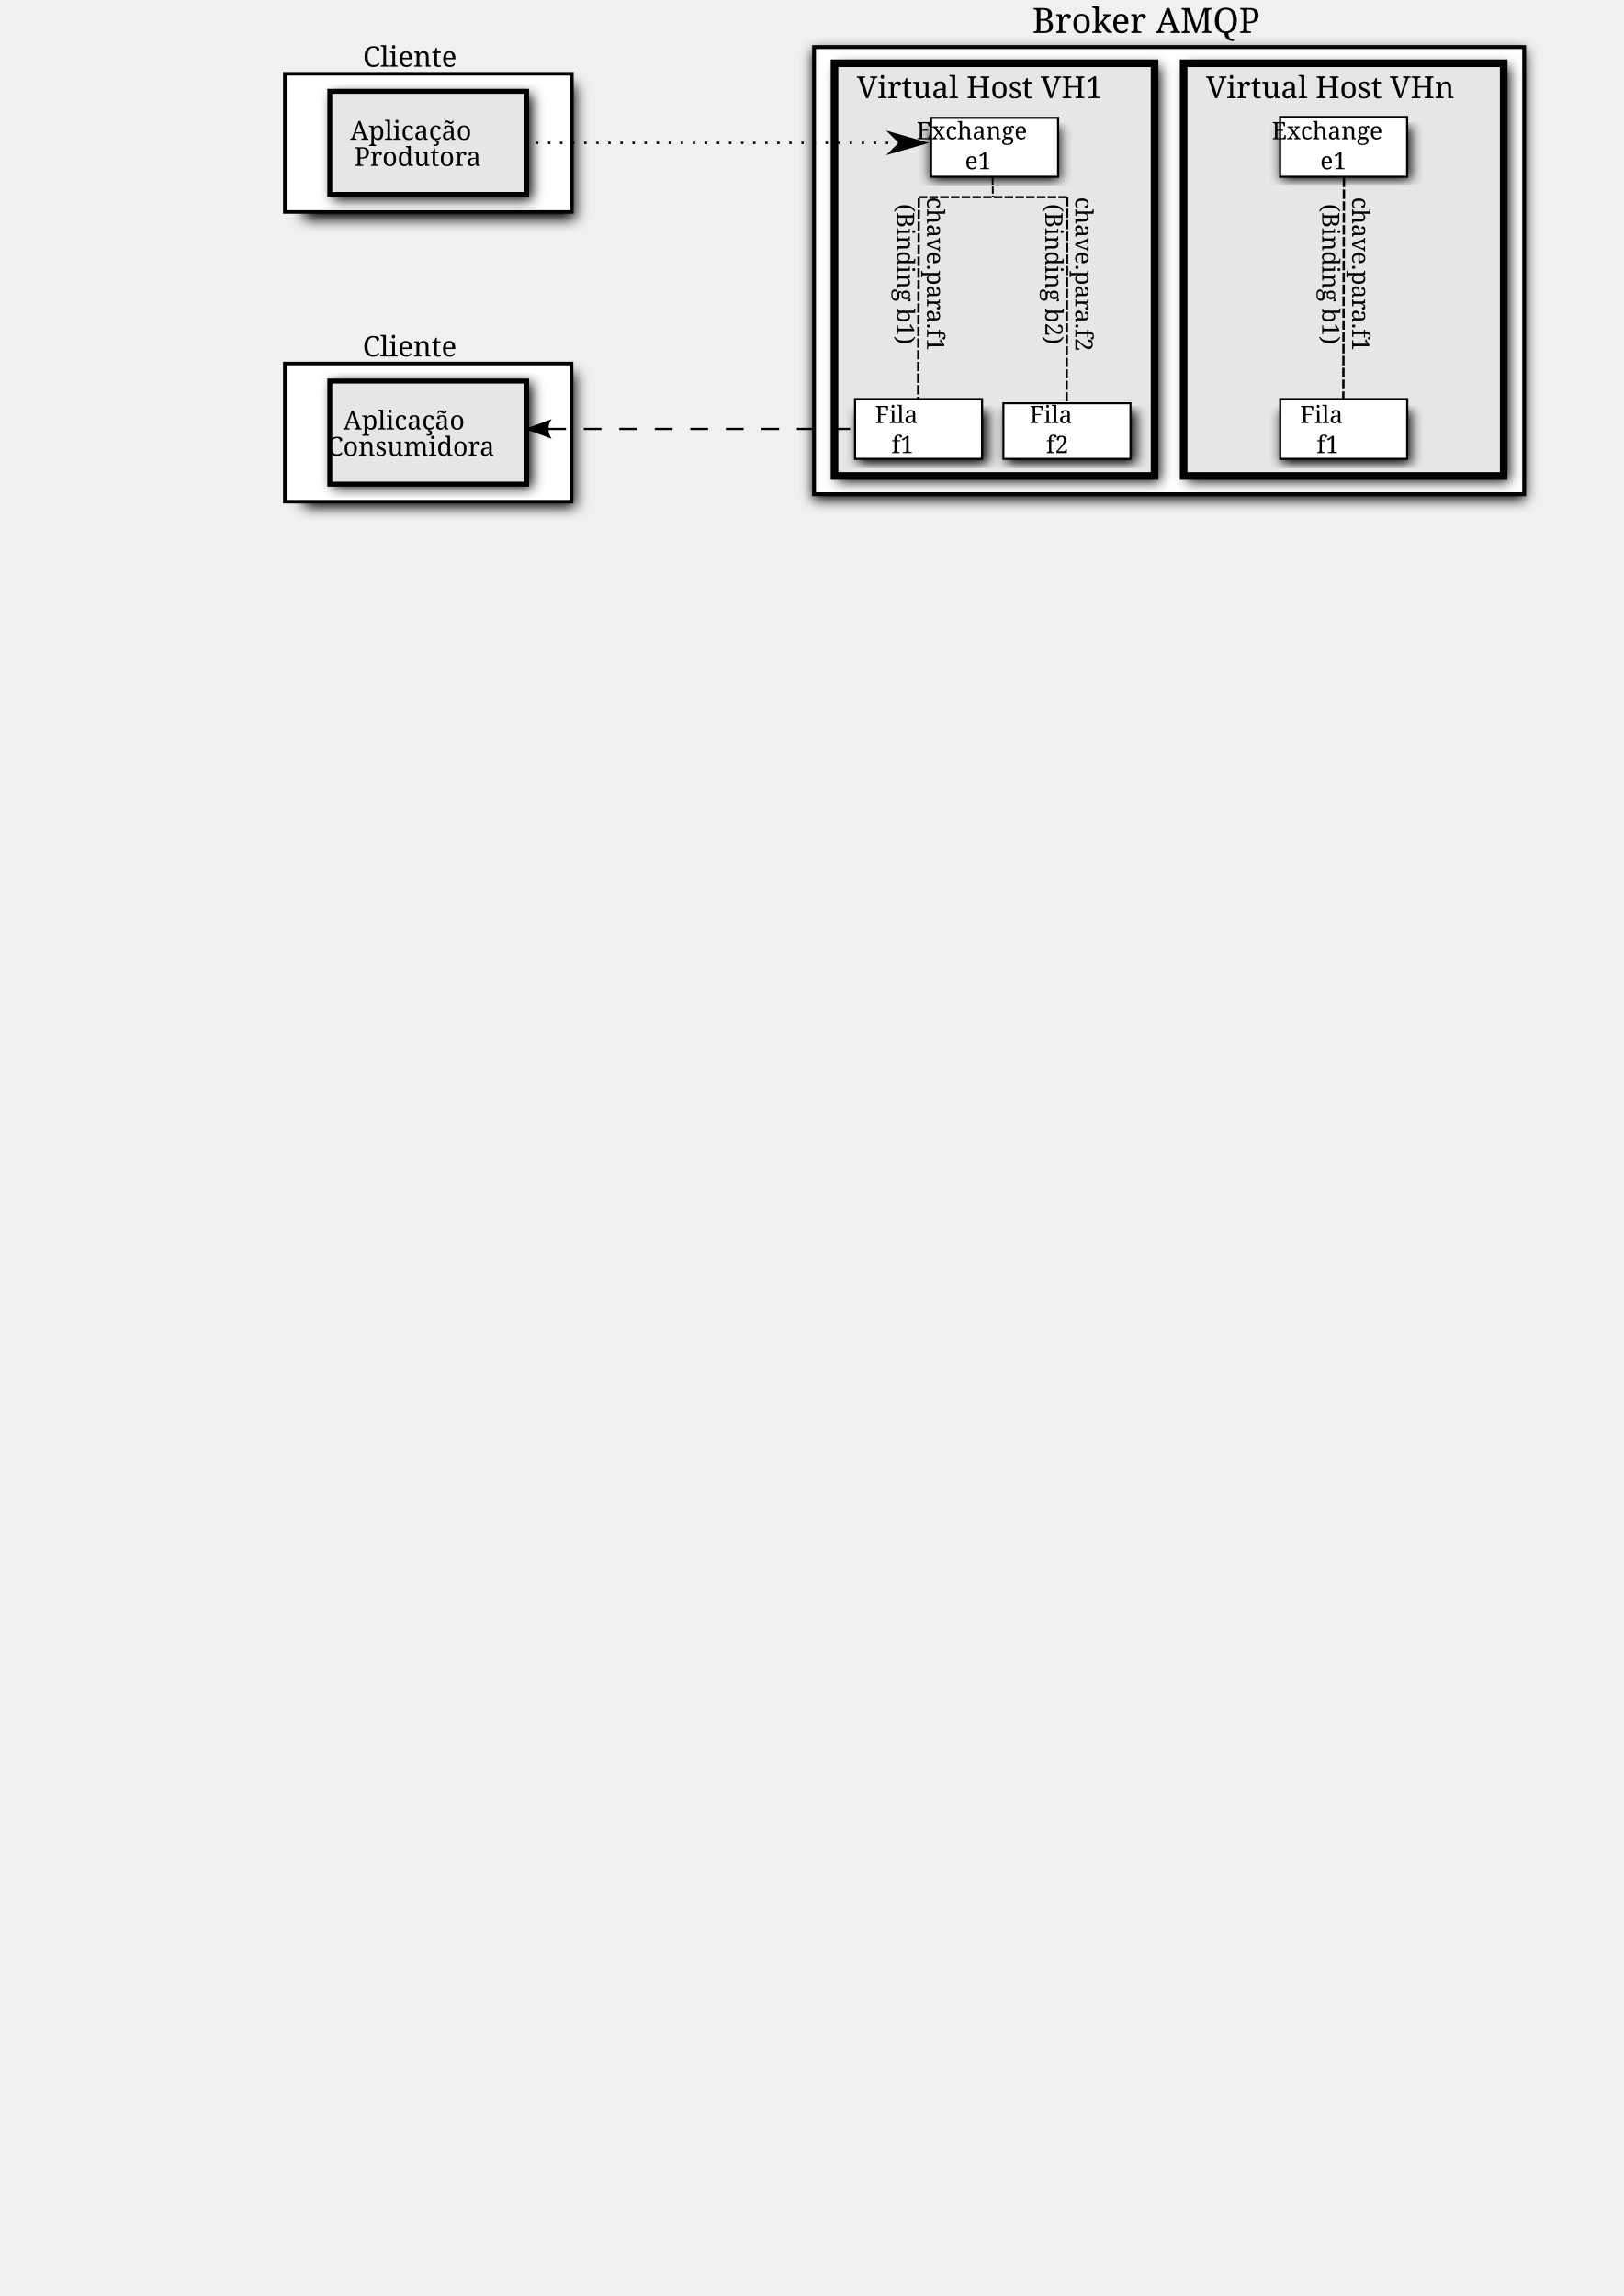
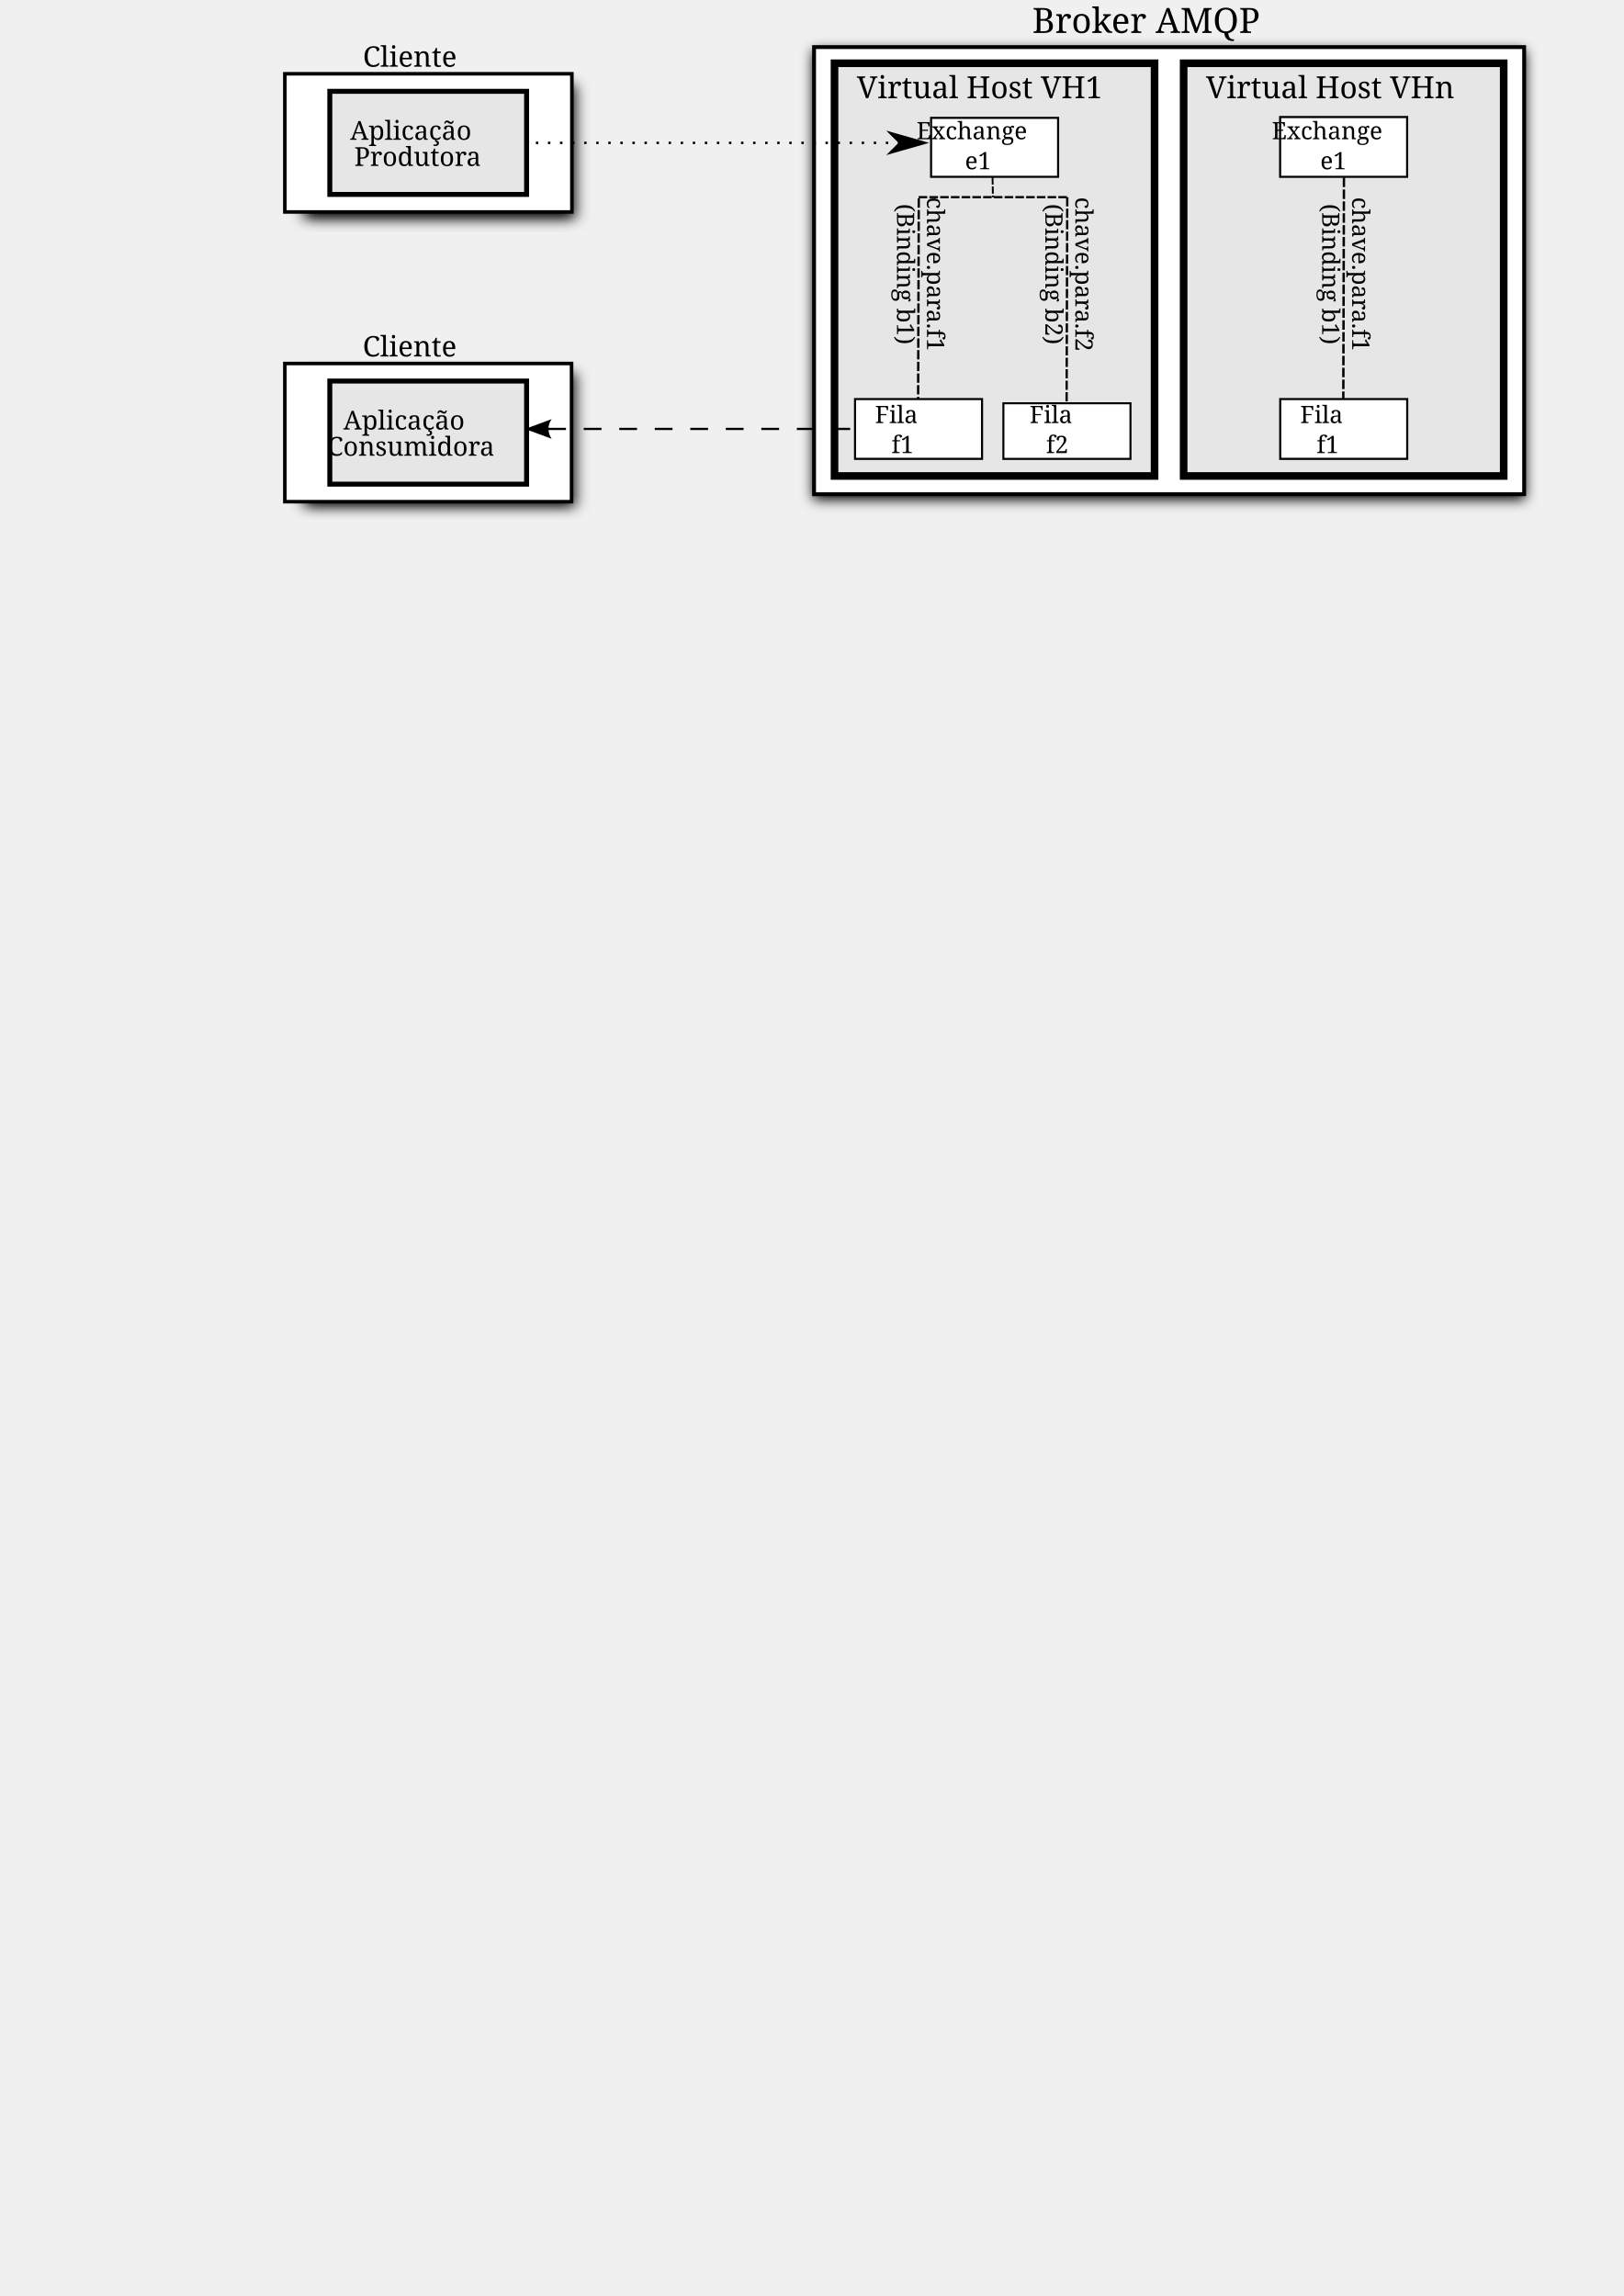
<svg xmlns="http://www.w3.org/2000/svg" id="svg2" height="1052.362" width="744.094" y="0" x="0" version="1.0">
  <defs id="defs3">
    <marker orient="auto" refY="0.0" refX="0.0" id="marker6680" style="overflow:visible;">
      <path id="path5462" style="font-size:12.0;fill-rule:evenodd;stroke-width:0.625;stroke-linejoin:round;" d="M 8.719,4.034 L -2.207,0.016 L 8.719,-4.002 C 6.973,-1.63 6.983,1.616 8.719,4.034 z " transform="scale(1.1) rotate(180) translate(1,0)" />
    </marker>
    <marker orient="auto" refY="0.0" refX="0.0" id="marker5645" style="overflow:visible">
      <path id="path5386" d="M 0.0,0.0 L 5.0,-5.0 L -12.5,0.0 L 5.0,5.0 L 0.0,0.0 z " style="fill-rule:evenodd;stroke:#000000;stroke-width:1.0pt;marker-start:none" transform="scale(0.8) translate(12.5,0)" />
    </marker>
    <marker style="overflow:visible" id="Arrow1Mstart" refX="0.0" refY="0.0" orient="auto">
      <path transform="scale(0.4)" style="fill-rule:evenodd;stroke:#000000;stroke-width:1.0pt;marker-start:none" d="M 0.0,0.0 L 5.0,-5.0 L -12.5,0.0 L 5.0,5.0 L 0.0,0.0 z " id="path11238" />
    </marker>
    <marker id="Arrow2Mend" style="overflow:visible" orient="auto" refY="0" refX="0">
      <path id="path10781" style="font-size:12;fill-rule:evenodd;stroke-width:0.625;stroke-linejoin:round" transform="matrix(-0.6,0,0,-0.6,3,0)" d="M 8.719,4.034 L -2.207,0.016 L 8.719,-4.002 C 6.973,-1.63 6.983,1.616 8.719,4.034 z " />
    </marker>
    <marker id="Arrow1Lstart" style="overflow:visible" orient="auto" refY="0" refX="0">
      <path id="path3718" style="fill-rule:evenodd;stroke:#000000;stroke-width:1pt;marker-start:none" transform="scale(0.8,0.8)" d="M 0,0 L 5,-5 L -12.5,0 L 5,5 L 0,0 z " />
    </marker>
    <marker id="Arrow2Lend" style="overflow:visible" orient="auto" refY="0" refX="0">
      <path id="path3710" style="font-size:12;fill-rule:evenodd;stroke-width:0.625;stroke-linejoin:round" transform="matrix(-1.1,0,0,-1.1,5.5,0)" d="M 8.719,4.034 L -2.207,0.016 L 8.719,-4.002 C 6.973,-1.63 6.983,1.616 8.719,4.034 z " />
    </marker>
    <marker id="marker1531" style="overflow:visible" orient="auto" refY="0" refX="0">
      <path id="path1533" style="font-size:12;fill-rule:evenodd;stroke-width:0.625;stroke-linejoin:round" transform="matrix(-1.1,0,0,-1.1,5.5,0)" d="M 8.719,4.034 L -2.207,0.016 L 8.719,-4.002 C 6.973,-1.63 6.983,1.616 8.719,4.034 z " />
    </marker>
    <marker id="marker1527" style="overflow:visible" orient="auto" refY="0" refX="0">
      <path id="path1529" style="fill-rule:evenodd;stroke:#000000;stroke-width:1pt;marker-start:none" transform="scale(0.8,0.8)" d="M 0,0 L 5,-5 L -12.5,0 L 5,5 L 0,0 z " />
    </marker>
    <marker id="marker1523" style="overflow:visible" orient="auto" refY="0" refX="0">
      <path id="path1525" style="font-size:12;fill-rule:evenodd;stroke-width:0.625;stroke-linejoin:round" transform="matrix(-0.6,0,0,-0.6,3,0)" d="M 8.719,4.034 L -2.207,0.016 L 8.719,-4.002 C 6.973,-1.63 6.983,1.616 8.719,4.034 z " />
    </marker>
    <filter id="filter4096" color-interpolation-filters="sRGB">
      <feGaussianBlur id="feGaussianBlur4098" stdDeviation="3" />
    </filter>
    <filter id="filter4102" color-interpolation-filters="sRGB">
      <feGaussianBlur id="feGaussianBlur4104" stdDeviation="3" />
    </filter>
    <filter id="filter4110" color-interpolation-filters="sRGB">
      <feGaussianBlur id="feGaussianBlur4112" stdDeviation="3" />
    </filter>
    <filter id="filter4150" color-interpolation-filters="sRGB">
      <feGaussianBlur id="feGaussianBlur4152" stdDeviation="3" />
    </filter>
    <filter id="filter5212" color-interpolation-filters="sRGB">
      <feGaussianBlur id="feGaussianBlur5214" stdDeviation="3" />
    </filter>
  </defs>
  <rect width="325.411" height="204.94" rx="0" ry="0" x="373.06" y="23.581" style="fill:#000000;fill-opacity:1;stroke:#000000;stroke-width:1;stroke-miterlimit:4;stroke-opacity:1;stroke-dasharray:none;filter:url(#filter4096)" id="rect4094" />
  <rect id="rect2069" style="fill:#ffffff;stroke:#000000;stroke-width:1.768;stroke-miterlimit:4;stroke-opacity:1;stroke-dasharray:none;fill-opacity:1" y="21.581" x="373.06" ry="0" rx="0" height="204.94" width="325.411" />
-   <rect id="rect4106" style="fill:#000000;fill-opacity:1;fill-rule:evenodd;stroke:#000000;stroke-width:1;stroke-linecap:butt;stroke-linejoin:miter;stroke-miterlimit:4;stroke-opacity:1;stroke-dasharray:none;filter:url(#filter4102)" y="30.993" x="544.432" ry="0" rx="0" height="189.172" width="146.667" />
-   <rect width="146.667" height="189.172" rx="0" ry="0" x="384.432" y="30.993" style="fill:#000000;fill-opacity:1;fill-rule:evenodd;stroke:#000000;stroke-width:1;stroke-linecap:butt;stroke-linejoin:miter;stroke-miterlimit:4;stroke-opacity:1;stroke-dasharray:none;filter:url(#filter4102)" id="rect4100" />
  <text xml:space="preserve" id="text1337" style="font-size:10;font-style:normal;font-variant:normal;font-weight:normal;font-stretch:normal;fill:#000000;fill-opacity:1;stroke:none;stroke-width:1px;stroke-linecap:butt;stroke-linejoin:miter;stroke-opacity:1;font-family:Bitstream Vera Sans;text-anchor:middle;writing-mode:lr-tb" y="166.997" x="450.42">
    <tspan style="font-family:Bitstream Vera Sans" id="tspan1339" y="166.997" x="450.42" />
    <tspan y="176.997" x="450.42" id="tspan1341" />
  </text>
  <text xml:space="preserve" id="text8515" style="font-size:16px;font-style:normal;font-variant:normal;font-weight:normal;font-stretch:normal;line-height:100%;writing-mode:lr-tb;text-anchor:middle;fill:#000000;fill-opacity:1;stroke:none;font-family:Serif;-inkscape-font-specification:Serif" y="15.103" x="535.617">
    <tspan style="font-size:16px;font-style:normal;font-variant:normal;font-weight:normal;font-stretch:normal;font-family:Serif;-inkscape-font-specification:Serif" id="tspan8517" y="15.103" x="535.617">Broker AMQP</tspan>
    <tspan y="31.103" x="535.617" id="tspan8519" />
  </text>
  <g id="g4257" transform="matrix(1.137301,0,0,0.9563089,-39.57943,5.180463)">
    <rect id="rect4148" style="fill:#000000;fill-opacity:1;stroke:#000000;stroke-width:1;stroke-linecap:butt;stroke-linejoin:miter;stroke-miterlimit:4;stroke-opacity:1;stroke-dasharray:none;stroke-dashoffset:0;filter:url(#filter4150)" y="-334" x="-114.362" ry="0" rx="0" height="108.201" width="63.478" transform="matrix(0,-1,-1,0,-68,-15.14445)" />
  </g>
  <rect id="rect7095" style="fill:#ffffff;fill-opacity:1;stroke:#000000;stroke-width:1.632;stroke-linecap:butt;stroke-linejoin:miter;stroke-miterlimit:4;stroke-opacity:1;stroke-dashoffset:0" y="-262.078" x="-97.143" ry="0" rx="0" height="131.538" width="63.327" transform="matrix(0,-1,-1,0,0,0)" />
  <text xml:space="preserve" id="text7097" style="font-size:13px;font-style:normal;font-variant:normal;font-weight:normal;font-stretch:normal;line-height:100%;writing-mode:lr-tb;text-anchor:middle;fill:#000000;fill-opacity:1;stroke:none;font-family:Serif;-inkscape-font-specification:Serif" y="30.574" x="196.268">
    <tspan style="font-size:13px;font-style:normal;font-variant:normal;font-weight:normal;font-stretch:normal;font-family:Serif;-inkscape-font-specification:Serif" id="tspan7099" y="30.574" x="196.268">Cliente</tspan>
    <tspan y="43.574" x="196.268" id="tspan7101" />
  </text>
-   <rect transform="matrix(0,-1,-1,0,0,-2)" width="47.243" height="90.177" rx="0" ry="0" x="-93.1" y="-243.321" style="fill:#000000;fill-opacity:1;fill-rule:evenodd;stroke:#000000;stroke-width:1;stroke-linecap:butt;stroke-linejoin:miter;stroke-miterlimit:4;stroke-opacity:1;stroke-dasharray:none;stroke-dashoffset:0;filter:url(#filter5212)" id="rect5210" />
  <rect id="rect7920" style="fill:#e6e6e6;fill-opacity:1;fill-rule:evenodd;stroke:#000000;stroke-width:2.272;stroke-linecap:butt;stroke-linejoin:miter;stroke-miterlimit:4;stroke-opacity:1;stroke-dashoffset:0" y="-241.321" x="-89.1" ry="0" rx="0" height="90.177" width="47.243" transform="matrix(0,-1,-1,0,0,0)" />
  <text xml:space="preserve" style="font-size:12px;font-style:normal;font-variant:normal;font-weight:normal;font-stretch:normal;line-height:100%;writing-mode:lr-tb;text-anchor:middle;fill:#000000;fill-opacity:1;stroke:none;font-family:Serif;-inkscape-font-specification:Serif" x="196.068" y="64.055" id="text7922">
    <tspan id="tspan7924" x="196.068" y="64.055" style="font-size:12px;font-style:normal;font-variant:normal;font-weight:normal;font-stretch:normal;font-family:Serif;-inkscape-font-specification:Serif">Aplicação</tspan>
    <tspan id="tspan7926" x="196.068" y="76.055" style="font-size:12px;font-style:normal;font-variant:normal;font-weight:normal;font-stretch:normal;font-family:Serif;-inkscape-font-specification:Serif">Produtora</tspan>
  </text>
  <rect id="rect1335" style="fill:#e6e6e6;fill-opacity:1;fill-rule:evenodd;stroke:#000000;stroke-width:3.49;stroke-linecap:butt;stroke-linejoin:miter;stroke-miterlimit:4;stroke-opacity:1;stroke-dasharray:none" y="28.993" x="382.432" ry="0" rx="0" height="189.172" width="146.667" />
-   <rect id="rect3119" style="fill:#000000;fill-opacity:1;stroke:#000000;stroke-width:0.963;stroke-linecap:butt;stroke-linejoin:miter;stroke-miterlimit:4;stroke-opacity:1;stroke-dashoffset:0;filter:url(#filter4110)" y="-452" x="-83.051" ry="0" rx="0" height="58.201" width="27.412" transform="matrix(0,-0.8581868,-1.000971,0,32.69493,11.06621)" />
  <text xml:space="preserve" style="font-size:14px;font-style:normal;font-variant:normal;font-weight:normal;font-stretch:normal;fill:#000000;fill-opacity:1;stroke:none;font-family:Serif;-inkscape-font-specification:Serif" x="392.662" y="45.018" id="text1342">
    <tspan id="tspan1344" x="392.662" y="45.018">Virtual Host VH1</tspan>
  </text>
  <g id="g3121" transform="translate(2.890502,0)">
    <rect id="rect3008" style="fill:#ffffff;fill-opacity:1;stroke:#000000;stroke-width:0.957;stroke-linecap:butt;stroke-linejoin:miter;stroke-miterlimit:4;stroke-opacity:1;stroke-dashoffset:0" y="-482.003" x="-81.054" ry="0" rx="0" height="58.207" width="27.043" transform="matrix(0,-1,-1,0,0,0)" />
    <text id="text3188" y="63.827" x="452.5" style="font-size:11px;font-style:normal;font-variant:normal;font-weight:normal;font-stretch:normal;text-align:center;text-anchor:middle;fill:#000000;fill-opacity:1;stroke:none;font-family:Serif;-inkscape-font-specification:Serif" xml:space="preserve">
      <tspan style="font-size:11px;font-style:normal;font-variant:normal;font-weight:normal;font-stretch:normal;text-align:center;text-anchor:middle;font-family:Serif;-inkscape-font-specification:Serif" y="63.827" x="452.5" id="tspan3190">Exchange</tspan>
      <tspan id="tspan3867" style="font-size:11px;font-style:normal;font-variant:normal;font-weight:normal;font-stretch:normal;text-align:center;text-anchor:middle;font-family:Serif;-inkscape-font-specification:Serif" y="77.577" x="452.5">e1</tspan>
    </text>
  </g>
  <path style="fill:none;stroke:#000000;stroke-width:1.07;stroke-linecap:butt;stroke-linejoin:miter;stroke-miterlimit:4;stroke-opacity:1;stroke-dasharray:4.281, 1.07;stroke-dashoffset:0;marker-start:none;marker-end:none" d="m 421.056,90.897 -0.312,91.93" id="path4061" />
  <text xml:space="preserve" style="font-size:11px;font-style:normal;font-variant:normal;font-weight:normal;font-stretch:normal;text-align:center;text-anchor:middle;fill:#000000;fill-opacity:1;stroke:none;font-family:Serif;-inkscape-font-specification:Serif" x="132.825" y="-424.818" id="text4657" transform="matrix(0,1,-1,0,0,0)">
    <tspan id="tspan4659" x="132.825" y="-424.818" style="font-size:11px;font-style:normal;font-variant:normal;font-weight:normal;font-stretch:normal;text-align:center;text-anchor:middle;font-family:Serif;-inkscape-font-specification:Serif">chave.para.f1</tspan>
    <tspan x="132.825" y="-411.068" style="font-size:11px;font-style:normal;font-variant:normal;font-weight:normal;font-stretch:normal;text-align:center;text-anchor:middle;font-family:Serif;-inkscape-font-specification:Serif" id="tspan3875">(Binding b1)</tspan>
    <tspan x="132.825" y="-397.318" style="font-size:11px;font-style:normal;font-variant:normal;font-weight:normal;font-stretch:normal;text-align:center;text-anchor:middle;font-family:Serif;-inkscape-font-specification:Serif" id="tspan3873" />
    <tspan x="132.825" y="-383.568" style="font-size:11px;font-style:normal;font-variant:normal;font-weight:normal;font-stretch:normal;text-align:center;text-anchor:middle;font-family:Serif;-inkscape-font-specification:Serif" id="tspan3871" />
  </text>
-   <rect id="rect3129" style="fill:#000000;fill-opacity:1;stroke:#000000;stroke-width:0.963;stroke-linecap:butt;stroke-linejoin:miter;stroke-miterlimit:4;stroke-opacity:1;stroke-dashoffset:0;filter:url(#filter4110)" y="-452" x="-83.051" ry="0" rx="0" height="58.201" width="27.412" transform="matrix(0,-0.8581868,-1.000971,0,-0.41063,140.834)" />
-   <g id="g3877" transform="translate(4.8875809e-6,0)">
+   <g id="g3877" transform="translate(4.9e-6,0)">
    <rect transform="matrix(0,-1,-1,0,0,0)" width="27.413" height="58.201" rx="0" ry="0" x="-210.319" y="-450.043" style="fill:#ffffff;fill-opacity:1;stroke:#000000;stroke-width:0.963;stroke-linecap:butt;stroke-linejoin:miter;stroke-miterlimit:4;stroke-opacity:1;stroke-dashoffset:0" id="rect3006" />
    <text id="text4046" y="193.916" x="420.793" style="font-size:11px;font-style:normal;font-variant:normal;font-weight:normal;font-stretch:normal;fill:#000000;fill-opacity:1;stroke:none;font-family:Serif;-inkscape-font-specification:Serif" xml:space="preserve">
      <tspan style="font-size:11px;font-style:normal;font-variant:normal;font-weight:normal;font-stretch:normal;text-align:center;text-anchor:middle;font-family:Serif;-inkscape-font-specification:Serif" id="tspan4050" y="193.916" x="420.793">Fila</tspan>
      <tspan id="tspan3869" style="font-size:11px;font-style:normal;font-variant:normal;font-weight:normal;font-stretch:normal;text-align:center;text-anchor:middle;font-family:Serif;-inkscape-font-specification:Serif" y="207.666" x="420.793">f1</tspan>
    </text>
  </g>
-   <rect transform="matrix(0,-0.8581868,-1.000971,0,67.58937,140.834)" width="27.412" height="58.201" rx="0" ry="0" x="-83.051" y="-452" style="fill:#000000;fill-opacity:1;stroke:#000000;stroke-width:0.963;stroke-linecap:butt;stroke-linejoin:miter;stroke-miterlimit:4;stroke-opacity:1;stroke-dashoffset:0;filter:url(#filter4110)" id="rect3127" />
  <rect transform="matrix(0,-1,-1,0,0,0)" width="25.506" height="58.237" rx="0" ry="0" x="-210.335" y="-518.061" style="fill:#ffffff;fill-opacity:1;stroke:#000000;stroke-width:0.93;stroke-linecap:butt;stroke-linejoin:miter;stroke-miterlimit:4;stroke-opacity:1;stroke-dashoffset:0" id="rect3885" />
  <text id="text3887" y="193.916" x="488.793" style="font-size:11px;font-style:normal;font-variant:normal;font-weight:normal;font-stretch:normal;fill:#000000;fill-opacity:1;stroke:none;font-family:Serif;-inkscape-font-specification:Serif" xml:space="preserve">
    <tspan style="font-size:11px;font-style:normal;font-variant:normal;font-weight:normal;font-stretch:normal;text-align:center;text-anchor:middle;font-family:Serif;-inkscape-font-specification:Serif" id="tspan3889" y="193.916" x="488.793">Fila</tspan>
    <tspan id="tspan3891" style="font-size:11px;font-style:normal;font-variant:normal;font-weight:normal;font-stretch:normal;text-align:center;text-anchor:middle;font-family:Serif;-inkscape-font-specification:Serif" y="207.666" x="488.793">f2</tspan>
  </text>
  <path id="path3897" d="m 489.09,90.387 -0.294,94.359" style="fill:none;stroke:#000000;stroke-width:1.051;stroke-linecap:butt;stroke-linejoin:miter;stroke-miterlimit:4;stroke-opacity:1;stroke-dasharray:4.205, 1.051;stroke-dashoffset:0;marker-start:none;marker-end:none" />
  <path style="fill:none;stroke:#000000;stroke-width:0.985;stroke-linecap:butt;stroke-linejoin:miter;stroke-miterlimit:4;stroke-opacity:1;stroke-dasharray:3.94, 0.985;stroke-dashoffset:0" d="m 420.984,90.362 c 67.913,0 67.913,0 67.913,0 l 0,0 0,0 0,0" id="path3901" />
  <text transform="matrix(0,1,-1,0,0,0)" id="text3903" y="-492.818" x="132.825" style="font-size:11px;font-style:normal;font-variant:normal;font-weight:normal;font-stretch:normal;text-align:center;text-anchor:middle;fill:#000000;fill-opacity:1;stroke:none;font-family:Serif;-inkscape-font-specification:Serif" xml:space="preserve">
    <tspan style="font-size:11px;font-style:normal;font-variant:normal;font-weight:normal;font-stretch:normal;text-align:center;text-anchor:middle;font-family:Serif;-inkscape-font-specification:Serif" y="-492.818" x="132.825" id="tspan3905">chave.para.f2</tspan>
    <tspan id="tspan3907" style="font-size:11px;font-style:normal;font-variant:normal;font-weight:normal;font-stretch:normal;text-align:center;text-anchor:middle;font-family:Serif;-inkscape-font-specification:Serif" y="-479.068" x="132.825">(Binding b2)</tspan>
    <tspan id="tspan3909" style="font-size:11px;font-style:normal;font-variant:normal;font-weight:normal;font-stretch:normal;text-align:center;text-anchor:middle;font-family:Serif;-inkscape-font-specification:Serif" y="-465.318" x="132.825" />
    <tspan id="tspan3911" style="font-size:11px;font-style:normal;font-variant:normal;font-weight:normal;font-stretch:normal;text-align:center;text-anchor:middle;font-family:Serif;-inkscape-font-specification:Serif" y="-451.568" x="132.825" />
  </text>
  <rect width="146.667" height="189.172" rx="0" ry="0" x="542.432" y="28.993" style="fill:#e6e6e6;fill-opacity:1;fill-rule:evenodd;stroke:#000000;stroke-width:3.49;stroke-linecap:butt;stroke-linejoin:miter;stroke-miterlimit:4;stroke-opacity:1;stroke-dasharray:none" id="rect3946" />
  <text id="text3950" y="45.018" x="552.662" style="font-size:14px;font-style:normal;font-variant:normal;font-weight:normal;font-stretch:normal;fill:#000000;fill-opacity:1;stroke:none;font-family:Serif;-inkscape-font-specification:Serif" xml:space="preserve">
    <tspan y="45.018" x="552.662" id="tspan3952">Virtual Host VHn</tspan>
  </text>
-   <rect transform="matrix(0,-0.8581868,-1.000971,0,193.5894,10.83398)" width="27.412" height="58.201" rx="0" ry="0" x="-83.051" y="-452" style="fill:#000000;fill-opacity:1;stroke:#000000;stroke-width:0.963;stroke-linecap:butt;stroke-linejoin:miter;stroke-miterlimit:4;stroke-opacity:1;stroke-dashoffset:0;filter:url(#filter4110)" id="rect3117" />
  <rect id="rect3948" style="fill:#ffffff;fill-opacity:1;stroke:#000000;stroke-width:0.963;stroke-linecap:butt;stroke-linejoin:miter;stroke-miterlimit:4;stroke-opacity:1;stroke-dashoffset:0" y="-644.845" x="-81.051" ry="0" rx="0" height="58.201" width="27.412" transform="matrix(0,-1,-1,0,0,0)" />
  <text id="text3954" y="63.827" x="615.345" style="font-size:11px;font-style:normal;font-variant:normal;font-weight:normal;font-stretch:normal;text-align:center;text-anchor:middle;fill:#000000;fill-opacity:1;stroke:none;font-family:Serif;-inkscape-font-specification:Serif" xml:space="preserve">
    <tspan style="font-size:11px;font-style:normal;font-variant:normal;font-weight:normal;font-stretch:normal;text-align:center;text-anchor:middle;font-family:Serif;-inkscape-font-specification:Serif" y="63.827" x="615.345" id="tspan3956">Exchange</tspan>
    <tspan id="tspan3958" style="font-size:11px;font-style:normal;font-variant:normal;font-weight:normal;font-stretch:normal;text-align:center;text-anchor:middle;font-family:Serif;-inkscape-font-specification:Serif" y="77.577" x="615.345">e1</tspan>
  </text>
  <path id="path3960" d="M 615.891,81.407 615.598,182.817" style="fill:none;stroke:#000000;stroke-width:1.089;stroke-linecap:butt;stroke-linejoin:miter;stroke-miterlimit:4;stroke-opacity:1;stroke-dasharray:4.357, 1.089;stroke-dashoffset:0;marker-start:none;marker-end:none" />
  <text transform="matrix(0,1,-1,0,0,0)" id="text3962" y="-619.662" x="132.825" style="font-size:11px;font-style:normal;font-variant:normal;font-weight:normal;font-stretch:normal;text-align:center;text-anchor:middle;fill:#000000;fill-opacity:1;stroke:none;font-family:Serif;-inkscape-font-specification:Serif" xml:space="preserve">
    <tspan style="font-size:11px;font-style:normal;font-variant:normal;font-weight:normal;font-stretch:normal;text-align:center;text-anchor:middle;font-family:Serif;-inkscape-font-specification:Serif" y="-619.662" x="132.825" id="tspan3964">chave.para.f1</tspan>
    <tspan id="tspan3966" style="font-size:11px;font-style:normal;font-variant:normal;font-weight:normal;font-stretch:normal;text-align:center;text-anchor:middle;font-family:Serif;-inkscape-font-specification:Serif" y="-605.912" x="132.825">(Binding b1)</tspan>
    <tspan id="tspan3968" style="font-size:11px;font-style:normal;font-variant:normal;font-weight:normal;font-stretch:normal;text-align:center;text-anchor:middle;font-family:Serif;-inkscape-font-specification:Serif" y="-592.162" x="132.825" />
    <tspan id="tspan3970" style="font-size:11px;font-style:normal;font-variant:normal;font-weight:normal;font-stretch:normal;text-align:center;text-anchor:middle;font-family:Serif;-inkscape-font-specification:Serif" y="-578.412" x="132.825" />
  </text>
-   <rect id="rect4116" style="fill:#000000;fill-opacity:1;stroke:#000000;stroke-width:0.963;stroke-linecap:butt;stroke-linejoin:miter;stroke-miterlimit:4;stroke-opacity:1;stroke-dashoffset:0;filter:url(#filter4110)" y="-452" x="-83.051" ry="0" rx="0" height="58.201" width="27.412" transform="matrix(0,-0.8581868,-1.000971,0,193.5894,140.834)" />
  <g id="g3972" transform="translate(194.8445,0)">
    <rect id="rect3974" style="fill:#ffffff;fill-opacity:1;stroke:#000000;stroke-width:0.963;stroke-linecap:butt;stroke-linejoin:miter;stroke-miterlimit:4;stroke-opacity:1;stroke-dashoffset:0" y="-450.043" x="-210.319" ry="0" rx="0" height="58.201" width="27.413" transform="matrix(0,-1,-1,0,0,0)" />
    <text xml:space="preserve" style="font-size:11px;font-style:normal;font-variant:normal;font-weight:normal;font-stretch:normal;fill:#000000;fill-opacity:1;stroke:none;font-family:Serif;-inkscape-font-specification:Serif" x="420.793" y="193.916" id="text3976">
      <tspan x="420.793" y="193.916" id="tspan3978" style="font-size:11px;font-style:normal;font-variant:normal;font-weight:normal;font-stretch:normal;text-align:center;text-anchor:middle;font-family:Serif;-inkscape-font-specification:Serif">Fila</tspan>
      <tspan x="420.793" y="207.666" style="font-size:11px;font-style:normal;font-variant:normal;font-weight:normal;font-stretch:normal;text-align:center;text-anchor:middle;font-family:Serif;-inkscape-font-specification:Serif" id="tspan3980">f1</tspan>
    </text>
  </g>
  <g transform="matrix(1.137301,0,0,0.9563089,-39.57943,137.1805)" id="g3988">
    <rect transform="matrix(0,-1,-1,0,-68,-15.14445)" width="63.478" height="108.201" rx="0" ry="0" x="-114.362" y="-334" style="fill:#000000;fill-opacity:1;stroke:#000000;stroke-width:1;stroke-linecap:butt;stroke-linejoin:miter;stroke-miterlimit:4;stroke-opacity:1;stroke-dasharray:none;stroke-dashoffset:0;filter:url(#filter4150)" id="rect3990" />
  </g>
  <rect transform="matrix(0,-1,-1,0,0,0)" width="63.328" height="131.386" rx="0" ry="0" x="-229.948" y="-261.925" style="fill:#ffffff;fill-opacity:1;stroke:#000000;stroke-width:1.631;stroke-linecap:butt;stroke-linejoin:miter;stroke-miterlimit:4;stroke-opacity:1;stroke-dashoffset:0" id="rect4166" />
  <text x="196.191" y="163.379" style="font-size:13px;font-style:normal;font-variant:normal;font-weight:normal;font-stretch:normal;line-height:100%;writing-mode:lr-tb;text-anchor:middle;fill:#000000;fill-opacity:1;stroke:none;font-family:Serif;-inkscape-font-specification:Serif" id="text4168" xml:space="preserve">
    <tspan x="196.191" y="163.379" id="tspan4170" style="font-size:13px;font-style:normal;font-variant:normal;font-weight:normal;font-stretch:normal;font-family:Serif;-inkscape-font-specification:Serif">Cliente</tspan>
    <tspan id="tspan4172" x="196.191" y="176.379" />
  </text>
-   <rect id="rect5216" style="fill:#000000;fill-opacity:1;fill-rule:evenodd;stroke:#000000;stroke-width:1;stroke-linecap:butt;stroke-linejoin:miter;stroke-miterlimit:4;stroke-opacity:1;stroke-dasharray:none;stroke-dashoffset:0;filter:url(#filter5212)" y="-243.321" x="-93.1" ry="0" rx="0" height="90.177" width="47.243" transform="matrix(0,-1,-1,0,0,130)" />
  <g id="g3976" transform="translate(-11.66727,-5.7220459e-6)">
    <rect id="rect4174" style="fill:#e6e6e6;fill-opacity:1;fill-rule:evenodd;stroke:#000000;stroke-width:2.272;stroke-linecap:butt;stroke-linejoin:miter;stroke-miterlimit:4;stroke-opacity:1;stroke-dashoffset:0" y="-252.988" x="-221.905" ry="0" rx="0" height="90.177" width="47.243" transform="matrix(0,-1,-1,0,0,0)" />
    <text xml:space="preserve" style="font-size:12px;font-style:normal;font-variant:normal;font-weight:normal;font-stretch:normal;line-height:100%;writing-mode:lr-tb;text-anchor:middle;fill:#000000;fill-opacity:1;stroke:none;font-family:Serif;-inkscape-font-specification:Serif" x="207.73" y="196.86" id="text4965">
      <tspan id="tspan4967" x="207.73" y="196.86" style="font-size:12px;font-style:normal;font-variant:normal;font-weight:normal;font-stretch:normal;font-family:Serif;-inkscape-font-specification:Serif">Aplicação</tspan>
      <tspan id="tspan4969" x="207.73" y="208.86" style="font-size:12px;font-style:normal;font-variant:normal;font-weight:normal;font-stretch:normal;font-family:Serif;-inkscape-font-specification:Serif">Consumidora</tspan>
    </text>
  </g>
  <path id="path4260" d="m 389.594,196.595 -140.945,0" style="fill:none;stroke:#000000;stroke-width:1.017;stroke-linecap:butt;stroke-linejoin:miter;stroke-miterlimit:4;stroke-opacity:1;stroke-dasharray:8.139, 8.139;stroke-dashoffset:0;marker-start:none;marker-end:url(#marker1531)" />
  <path style="fill:none;stroke:#000000;stroke-width:1.106;stroke-linecap:butt;stroke-linejoin:miter;stroke-miterlimit:4;stroke-opacity:1;stroke-dasharray:1.106, 4.424;stroke-dashoffset:0;marker-start:url(#Arrow1Lstart);marker-end:none" d="m 412.583,65.479 -169.531,0" id="path5894" />
  <path style="fill:none;stroke:#000000;stroke-width:0.831;stroke-linecap:butt;stroke-linejoin:miter;stroke-miterlimit:4;stroke-opacity:1;stroke-dasharray:3.324, 0.831;stroke-dashoffset:0" d="m 454.856,81.278 c 0.169,9.169 0.169,9.169 0.169,9.169 l 0,0 0,0 0,0 0,0 0,0" id="path3133" />
</svg>
